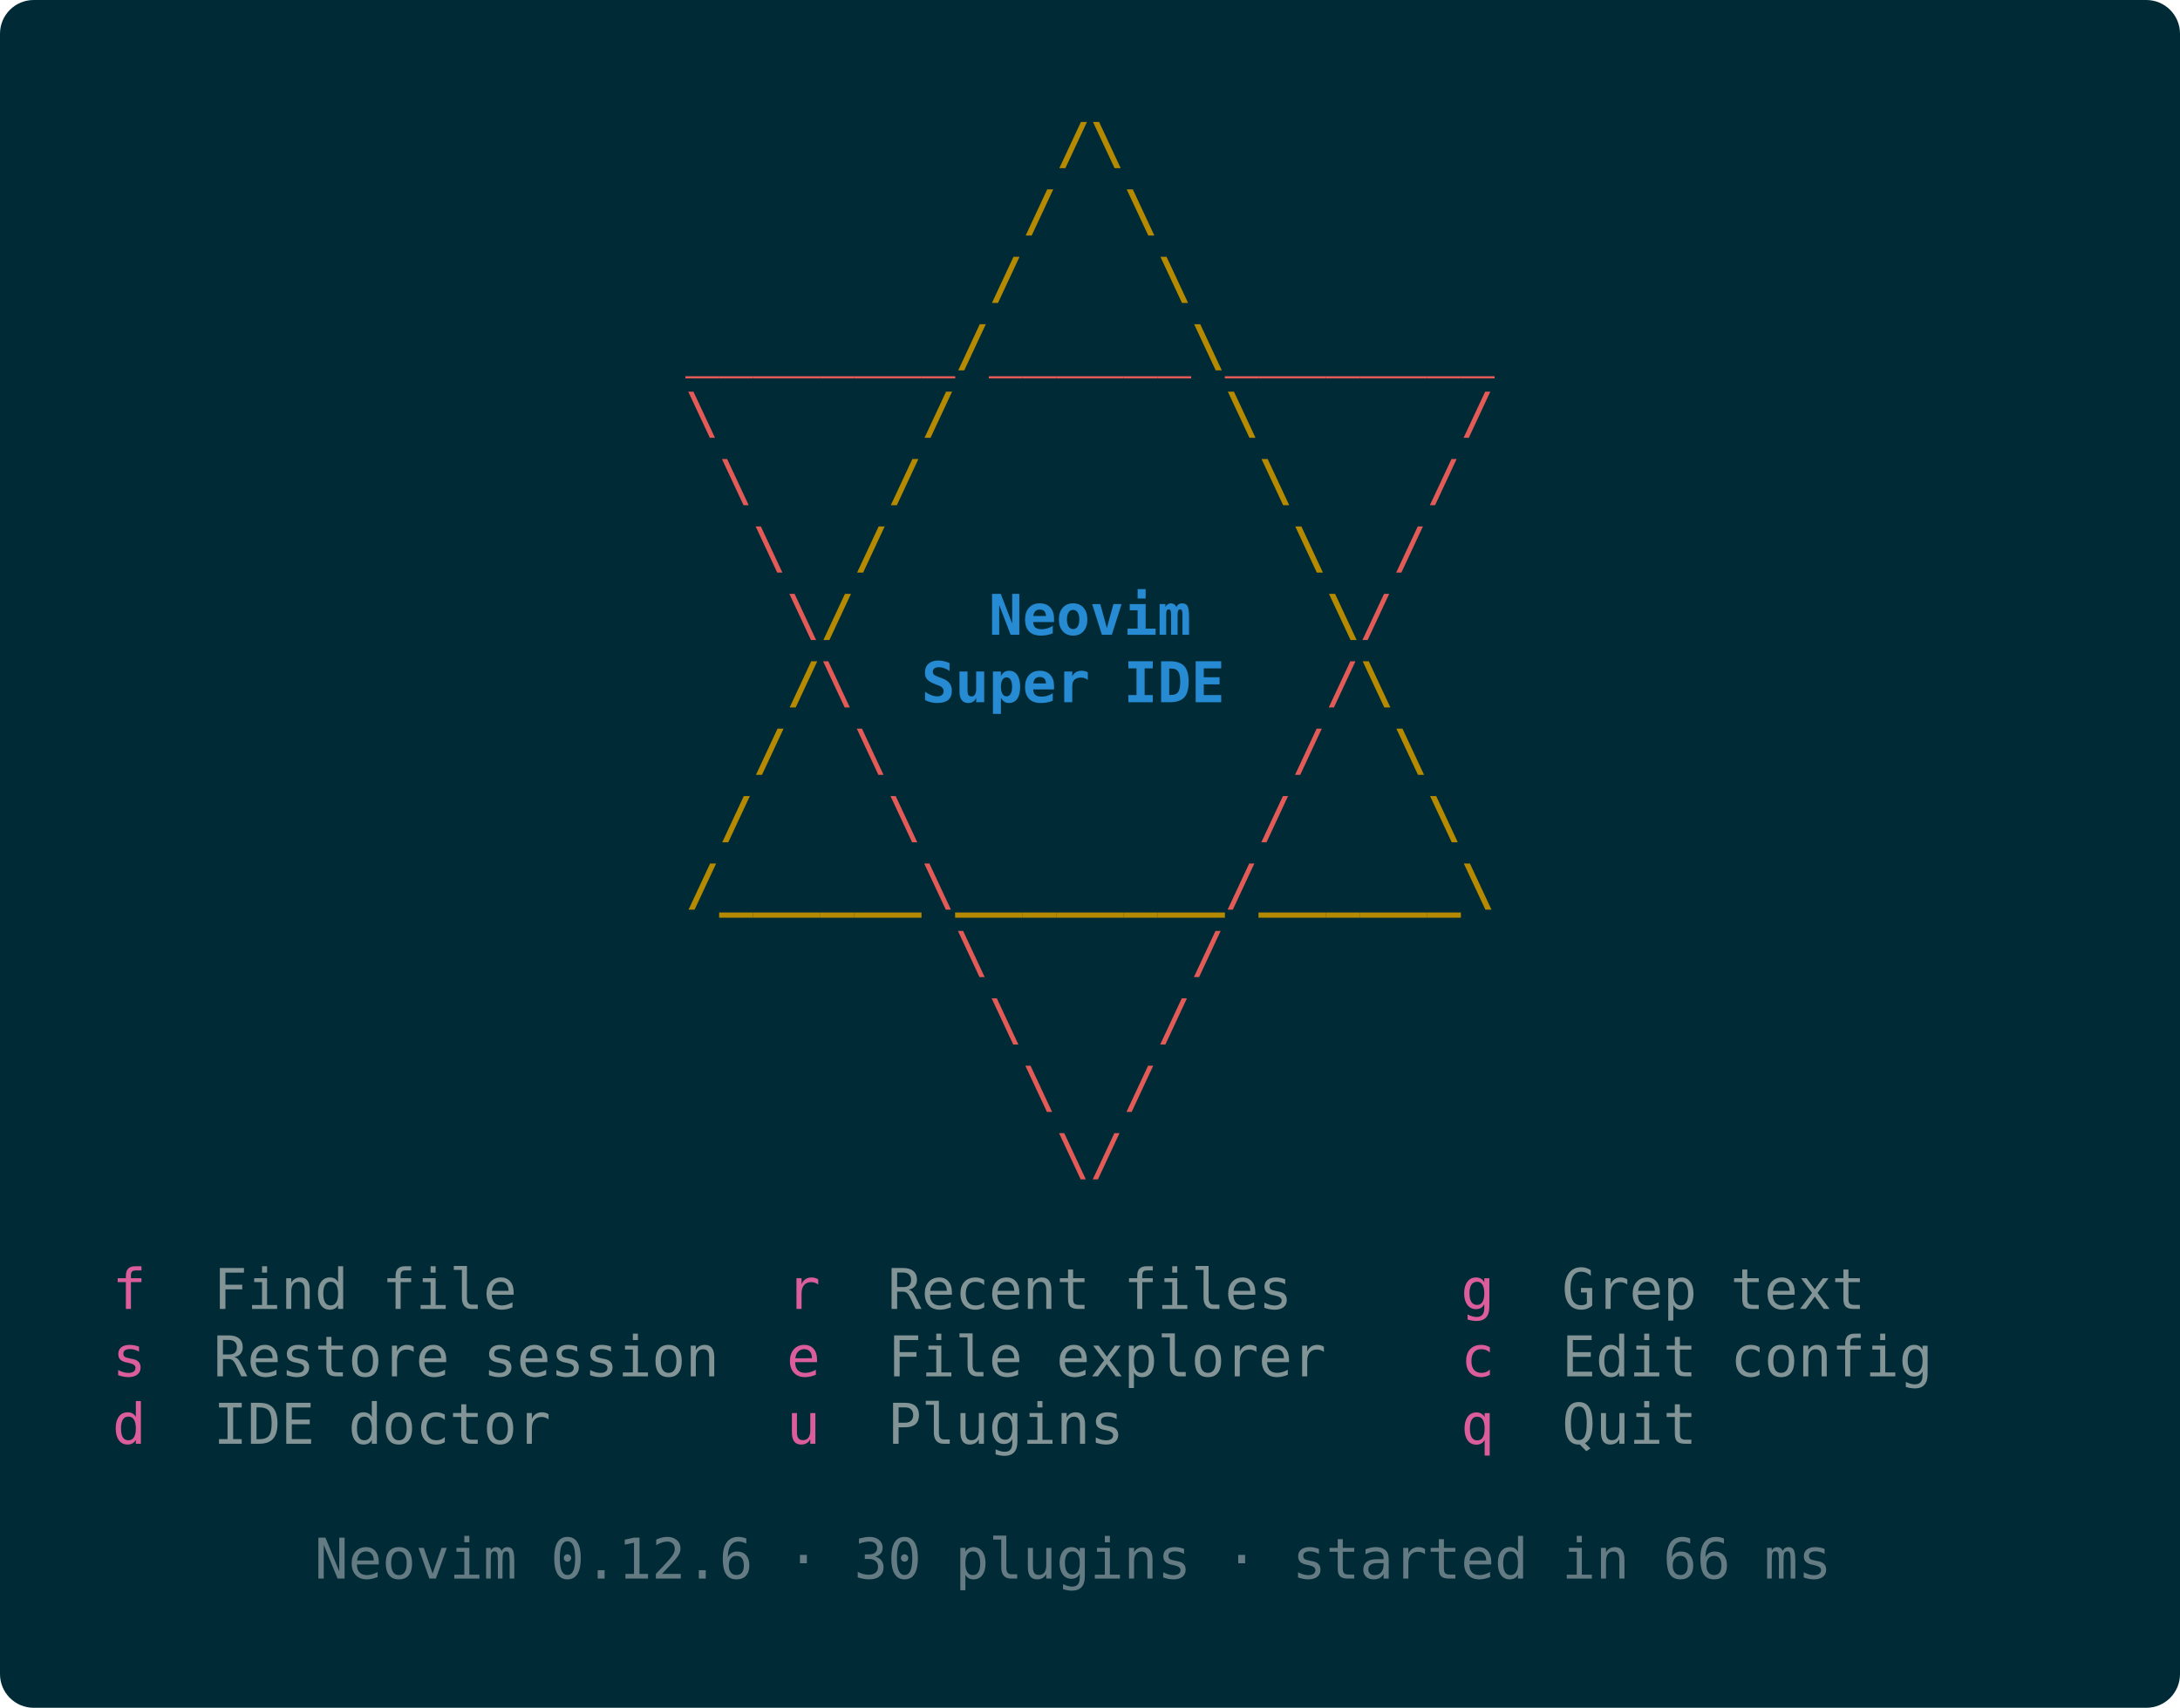
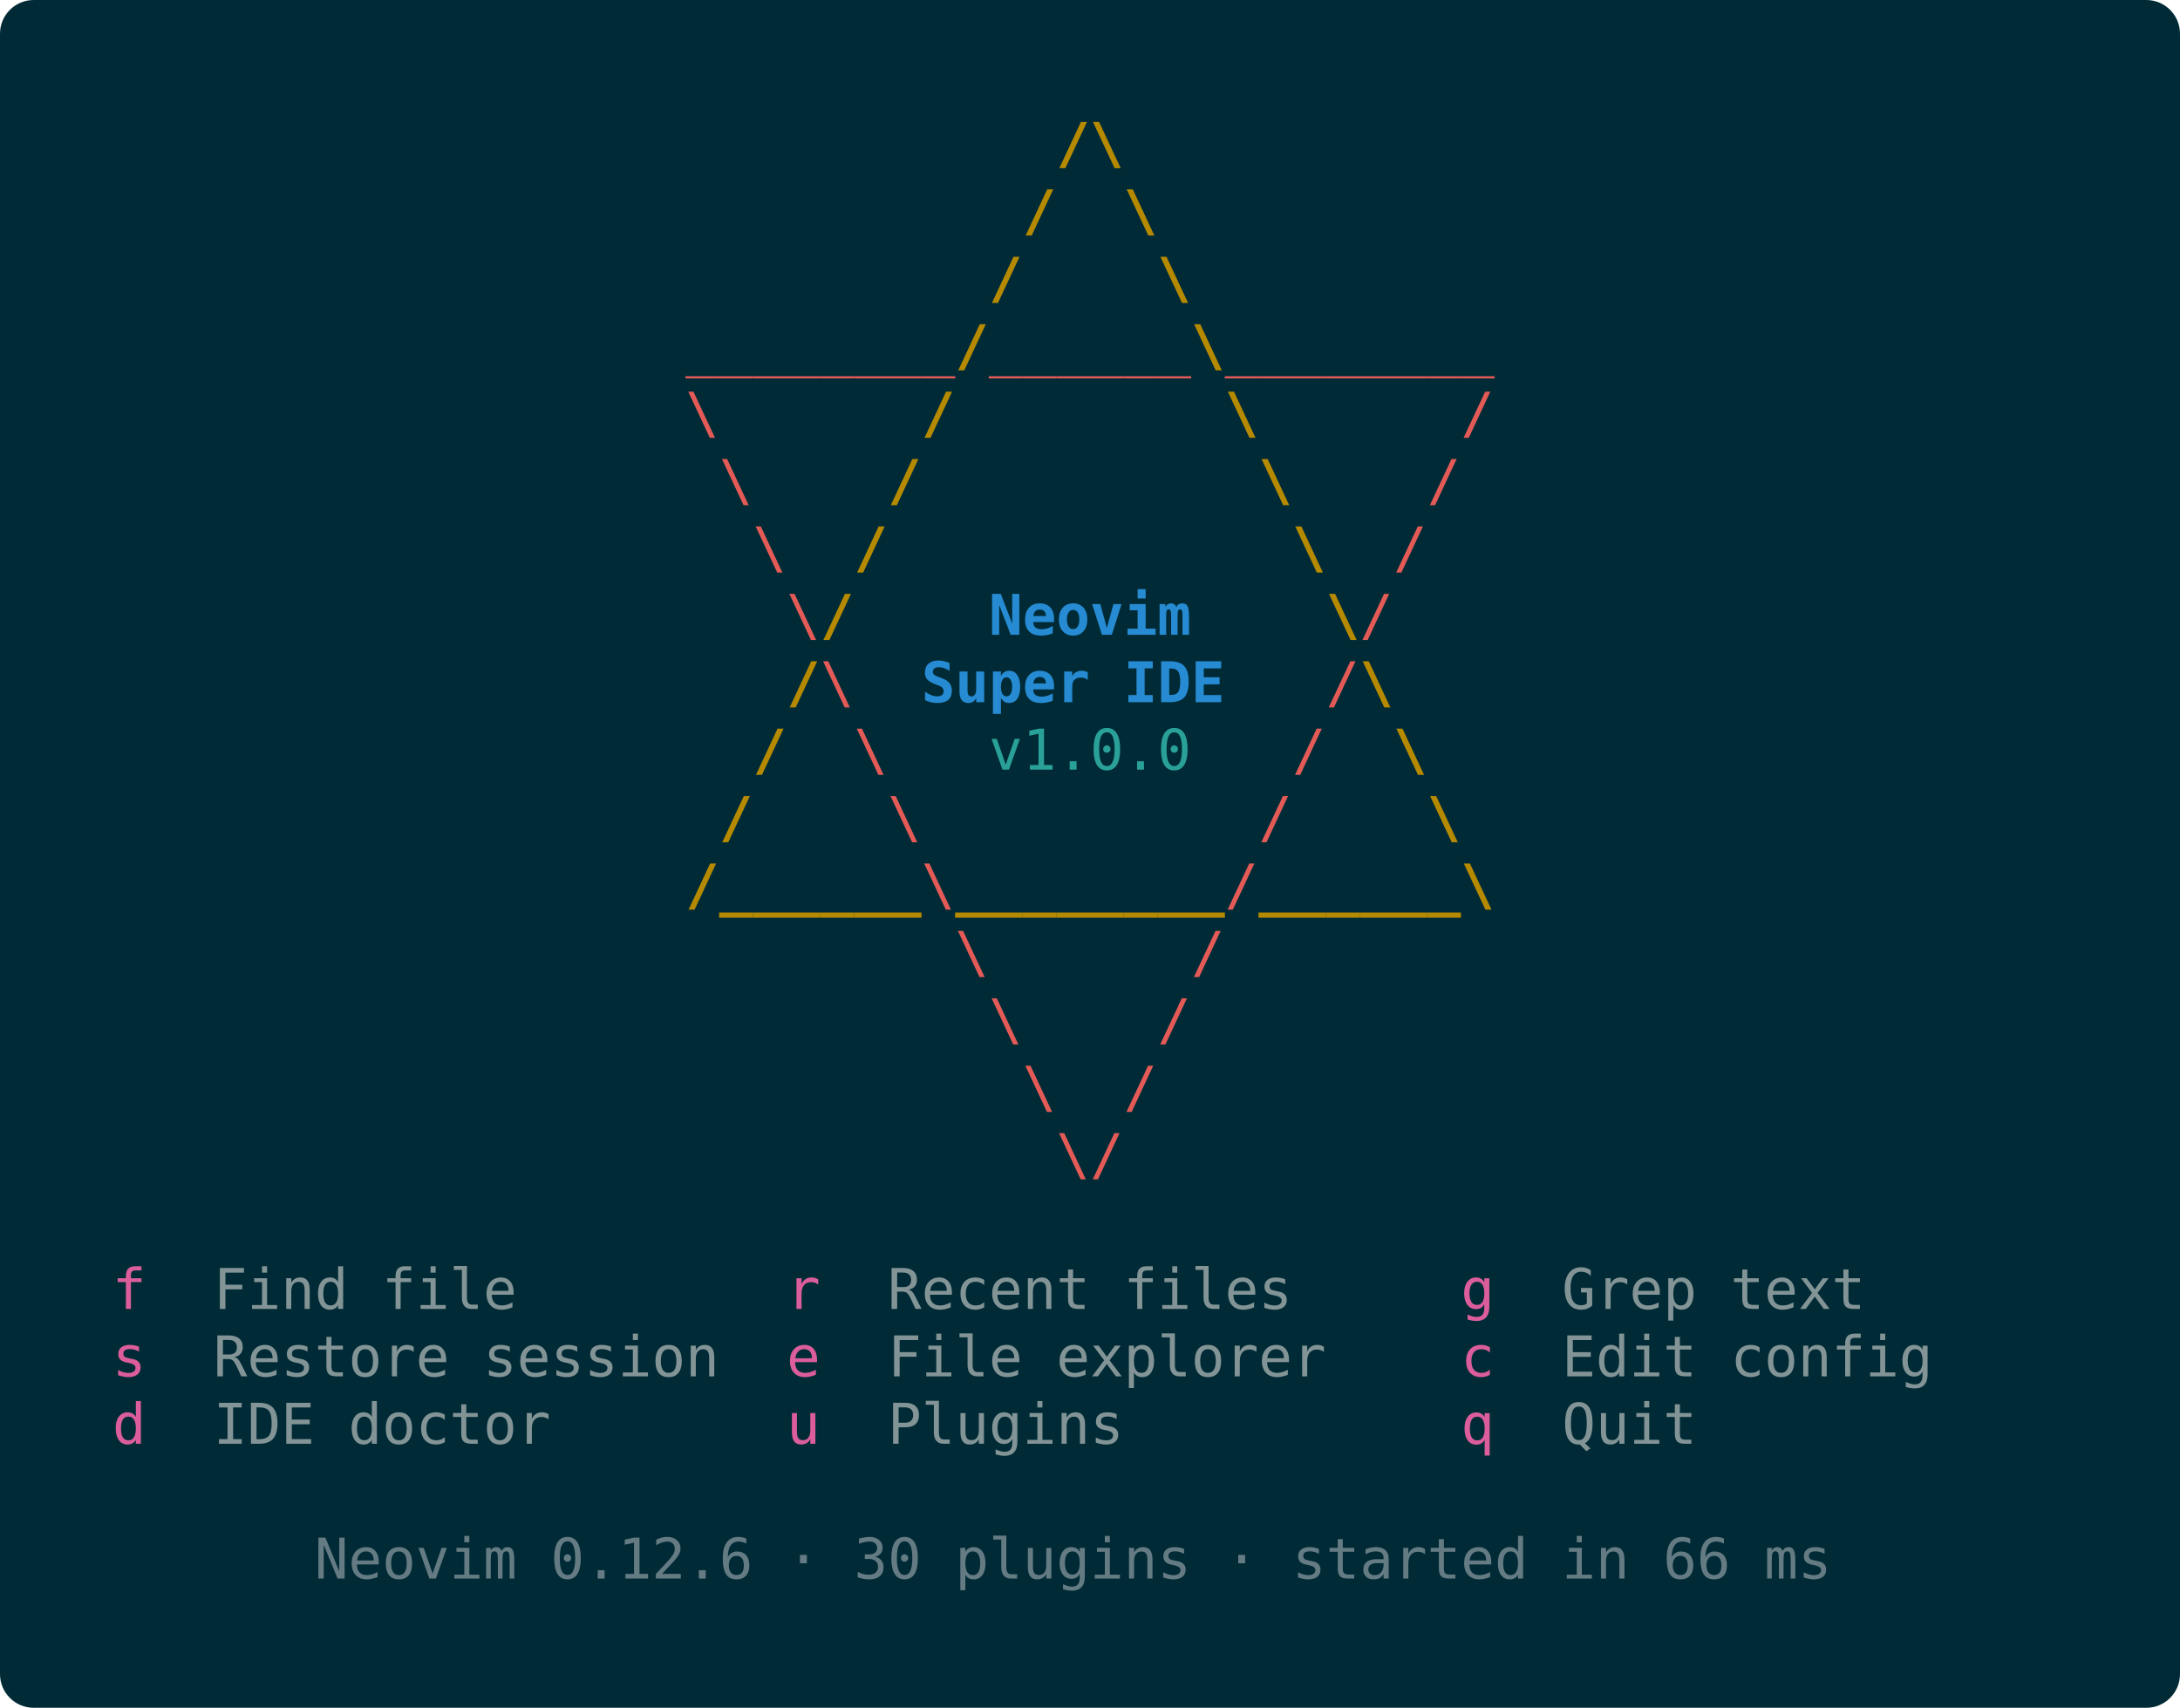
- <svg xmlns="http://www.w3.org/2000/svg" viewBox="0 0 776 608" width="776" height="608" role="img" aria-label="Neovim Super IDE 启动画面：ASCII 六芒星与快捷键菜单">
+ <svg xmlns="http://www.w3.org/2000/svg" viewBox="0 0 776 608" width="776" height="608" role="img" aria-label="Neovim Super IDE start screen: ASCII hexagram and key menu">
  <rect width="776" height="608" rx="12" fill="#002b36" />
  <g font-family="ui-monospace,SFMono-Regular,Menlo,Consolas,'DejaVu Sans Mono','Liberation Mono',monospace" font-size="20" text-anchor="middle">
    <text x="382" y="58" fill="#b58900" font-weight="bold">/</text>
    <text x="394" y="58" fill="#b58900" font-weight="bold">\</text>
    <text x="370" y="82" fill="#b58900" font-weight="bold">/</text>
    <text x="406" y="82" fill="#b58900" font-weight="bold">\</text>
    <text x="358" y="106" fill="#b58900" font-weight="bold">/</text>
    <text x="418" y="106" fill="#b58900" font-weight="bold">\</text>
    <text x="250" y="130" fill="#e45a57">_</text>
    <text x="262" y="130" fill="#e45a57">_</text>
    <text x="274" y="130" fill="#e45a57">_</text>
    <text x="286" y="130" fill="#e45a57">_</text>
    <text x="298" y="130" fill="#e45a57">_</text>
    <text x="310" y="130" fill="#e45a57">_</text>
    <text x="322" y="130" fill="#e45a57">_</text>
    <text x="334" y="130" fill="#e45a57">_</text>
    <text x="346" y="130" fill="#b58900" font-weight="bold">/</text>
    <text x="358" y="130" fill="#e45a57">_</text>
    <text x="370" y="130" fill="#e45a57">_</text>
    <text x="382" y="130" fill="#e45a57">_</text>
    <text x="394" y="130" fill="#e45a57">_</text>
    <text x="406" y="130" fill="#e45a57">_</text>
    <text x="418" y="130" fill="#e45a57">_</text>
    <text x="430" y="130" fill="#b58900" font-weight="bold">\</text>
    <text x="442" y="130" fill="#e45a57">_</text>
    <text x="454" y="130" fill="#e45a57">_</text>
    <text x="466" y="130" fill="#e45a57">_</text>
    <text x="478" y="130" fill="#e45a57">_</text>
    <text x="490" y="130" fill="#e45a57">_</text>
    <text x="502" y="130" fill="#e45a57">_</text>
    <text x="514" y="130" fill="#e45a57">_</text>
    <text x="526" y="130" fill="#e45a57">_</text>
    <text x="250" y="154" fill="#e45a57">\</text>
    <text x="334" y="154" fill="#b58900" font-weight="bold">/</text>
    <text x="442" y="154" fill="#b58900" font-weight="bold">\</text>
    <text x="526" y="154" fill="#e45a57">/</text>
    <text x="262" y="178" fill="#e45a57">\</text>
    <text x="322" y="178" fill="#b58900" font-weight="bold">/</text>
    <text x="454" y="178" fill="#b58900" font-weight="bold">\</text>
    <text x="514" y="178" fill="#e45a57">/</text>
    <text x="274" y="202" fill="#e45a57">\</text>
    <text x="310" y="202" fill="#b58900" font-weight="bold">/</text>
    <text x="466" y="202" fill="#b58900" font-weight="bold">\</text>
    <text x="502" y="202" fill="#e45a57">/</text>
    <text x="286" y="226" fill="#e45a57">\</text>
    <text x="298" y="226" fill="#b58900" font-weight="bold">/</text>
    <text x="358" y="226" fill="#268bd2" font-weight="bold">N</text>
    <text x="370" y="226" fill="#268bd2" font-weight="bold">e</text>
    <text x="382" y="226" fill="#268bd2" font-weight="bold">o</text>
    <text x="394" y="226" fill="#268bd2" font-weight="bold">v</text>
    <text x="406" y="226" fill="#268bd2" font-weight="bold">i</text>
    <text x="418" y="226" fill="#268bd2" font-weight="bold">m</text>
    <text x="478" y="226" fill="#b58900" font-weight="bold">\</text>
    <text x="490" y="226" fill="#e45a57">/</text>
    <text x="286" y="250" fill="#b58900" font-weight="bold">/</text>
    <text x="298" y="250" fill="#e45a57">\</text>
    <text x="334" y="250" fill="#268bd2" font-weight="bold">S</text>
    <text x="346" y="250" fill="#268bd2" font-weight="bold">u</text>
    <text x="358" y="250" fill="#268bd2" font-weight="bold">p</text>
    <text x="370" y="250" fill="#268bd2" font-weight="bold">e</text>
    <text x="382" y="250" fill="#268bd2" font-weight="bold">r</text>
    <text x="406" y="250" fill="#268bd2" font-weight="bold">I</text>
    <text x="418" y="250" fill="#268bd2" font-weight="bold">D</text>
    <text x="430" y="250" fill="#268bd2" font-weight="bold">E</text>
    <text x="478" y="250" fill="#e45a57">/</text>
    <text x="490" y="250" fill="#b58900" font-weight="bold">\</text>
    <text x="274" y="274" fill="#b58900" font-weight="bold">/</text>
    <text x="310" y="274" fill="#e45a57">\</text>
+     <text x="358" y="274" fill="#2aa198">v</text>
+     <text x="370" y="274" fill="#2aa198">1</text>
+     <text x="382" y="274" fill="#2aa198">.</text>
+     <text x="394" y="274" fill="#2aa198">0</text>
+     <text x="406" y="274" fill="#2aa198">.</text>
+     <text x="418" y="274" fill="#2aa198">0</text>
    <text x="466" y="274" fill="#e45a57">/</text>
    <text x="502" y="274" fill="#b58900" font-weight="bold">\</text>
    <text x="262" y="298" fill="#b58900" font-weight="bold">/</text>
    <text x="322" y="298" fill="#e45a57">\</text>
    <text x="454" y="298" fill="#e45a57">/</text>
    <text x="514" y="298" fill="#b58900" font-weight="bold">\</text>
    <text x="250" y="322" fill="#b58900" font-weight="bold">/</text>
    <text x="262" y="322" fill="#b58900" font-weight="bold">_</text>
    <text x="274" y="322" fill="#b58900" font-weight="bold">_</text>
    <text x="286" y="322" fill="#b58900" font-weight="bold">_</text>
    <text x="298" y="322" fill="#b58900" font-weight="bold">_</text>
    <text x="310" y="322" fill="#b58900" font-weight="bold">_</text>
    <text x="322" y="322" fill="#b58900" font-weight="bold">_</text>
    <text x="334" y="322" fill="#e45a57">\</text>
    <text x="346" y="322" fill="#b58900" font-weight="bold">_</text>
    <text x="358" y="322" fill="#b58900" font-weight="bold">_</text>
    <text x="370" y="322" fill="#b58900" font-weight="bold">_</text>
    <text x="382" y="322" fill="#b58900" font-weight="bold">_</text>
    <text x="394" y="322" fill="#b58900" font-weight="bold">_</text>
    <text x="406" y="322" fill="#b58900" font-weight="bold">_</text>
    <text x="418" y="322" fill="#b58900" font-weight="bold">_</text>
    <text x="430" y="322" fill="#b58900" font-weight="bold">_</text>
    <text x="442" y="322" fill="#e45a57">/</text>
    <text x="454" y="322" fill="#b58900" font-weight="bold">_</text>
    <text x="466" y="322" fill="#b58900" font-weight="bold">_</text>
    <text x="478" y="322" fill="#b58900" font-weight="bold">_</text>
    <text x="490" y="322" fill="#b58900" font-weight="bold">_</text>
    <text x="502" y="322" fill="#b58900" font-weight="bold">_</text>
    <text x="514" y="322" fill="#b58900" font-weight="bold">_</text>
    <text x="526" y="322" fill="#b58900" font-weight="bold">\</text>
    <text x="346" y="346" fill="#e45a57">\</text>
    <text x="430" y="346" fill="#e45a57">/</text>
    <text x="358" y="370" fill="#e45a57">\</text>
    <text x="418" y="370" fill="#e45a57">/</text>
    <text x="370" y="394" fill="#e45a57">\</text>
    <text x="406" y="394" fill="#e45a57">/</text>
    <text x="382" y="418" fill="#e45a57">\</text>
    <text x="394" y="418" fill="#e45a57">/</text>
    <text x="46" y="466" fill="#dc5d9b">f</text>
    <text x="82" y="466" fill="#839496">F</text>
    <text x="94" y="466" fill="#839496">i</text>
    <text x="106" y="466" fill="#839496">n</text>
    <text x="118" y="466" fill="#839496">d</text>
    <text x="142" y="466" fill="#839496">f</text>
    <text x="154" y="466" fill="#839496">i</text>
    <text x="166" y="466" fill="#839496">l</text>
    <text x="178" y="466" fill="#839496">e</text>
    <text x="286" y="466" fill="#dc5d9b">r</text>
    <text x="322" y="466" fill="#839496">R</text>
    <text x="334" y="466" fill="#839496">e</text>
    <text x="346" y="466" fill="#839496">c</text>
    <text x="358" y="466" fill="#839496">e</text>
    <text x="370" y="466" fill="#839496">n</text>
    <text x="382" y="466" fill="#839496">t</text>
    <text x="406" y="466" fill="#839496">f</text>
    <text x="418" y="466" fill="#839496">i</text>
    <text x="430" y="466" fill="#839496">l</text>
    <text x="442" y="466" fill="#839496">e</text>
    <text x="454" y="466" fill="#839496">s</text>
    <text x="526" y="466" fill="#dc5d9b">g</text>
    <text x="562" y="466" fill="#839496">G</text>
    <text x="574" y="466" fill="#839496">r</text>
    <text x="586" y="466" fill="#839496">e</text>
    <text x="598" y="466" fill="#839496">p</text>
    <text x="622" y="466" fill="#839496">t</text>
    <text x="634" y="466" fill="#839496">e</text>
    <text x="646" y="466" fill="#839496">x</text>
    <text x="658" y="466" fill="#839496">t</text>
    <text x="46" y="490" fill="#dc5d9b">s</text>
    <text x="82" y="490" fill="#839496">R</text>
    <text x="94" y="490" fill="#839496">e</text>
    <text x="106" y="490" fill="#839496">s</text>
    <text x="118" y="490" fill="#839496">t</text>
    <text x="130" y="490" fill="#839496">o</text>
    <text x="142" y="490" fill="#839496">r</text>
    <text x="154" y="490" fill="#839496">e</text>
    <text x="178" y="490" fill="#839496">s</text>
    <text x="190" y="490" fill="#839496">e</text>
    <text x="202" y="490" fill="#839496">s</text>
    <text x="214" y="490" fill="#839496">s</text>
    <text x="226" y="490" fill="#839496">i</text>
    <text x="238" y="490" fill="#839496">o</text>
    <text x="250" y="490" fill="#839496">n</text>
    <text x="286" y="490" fill="#dc5d9b">e</text>
    <text x="322" y="490" fill="#839496">F</text>
    <text x="334" y="490" fill="#839496">i</text>
    <text x="346" y="490" fill="#839496">l</text>
    <text x="358" y="490" fill="#839496">e</text>
    <text x="382" y="490" fill="#839496">e</text>
    <text x="394" y="490" fill="#839496">x</text>
    <text x="406" y="490" fill="#839496">p</text>
    <text x="418" y="490" fill="#839496">l</text>
    <text x="430" y="490" fill="#839496">o</text>
    <text x="442" y="490" fill="#839496">r</text>
    <text x="454" y="490" fill="#839496">e</text>
    <text x="466" y="490" fill="#839496">r</text>
    <text x="526" y="490" fill="#dc5d9b">c</text>
    <text x="562" y="490" fill="#839496">E</text>
    <text x="574" y="490" fill="#839496">d</text>
    <text x="586" y="490" fill="#839496">i</text>
    <text x="598" y="490" fill="#839496">t</text>
    <text x="622" y="490" fill="#839496">c</text>
    <text x="634" y="490" fill="#839496">o</text>
    <text x="646" y="490" fill="#839496">n</text>
    <text x="658" y="490" fill="#839496">f</text>
    <text x="670" y="490" fill="#839496">i</text>
    <text x="682" y="490" fill="#839496">g</text>
    <text x="46" y="514" fill="#dc5d9b">d</text>
    <text x="82" y="514" fill="#839496">I</text>
    <text x="94" y="514" fill="#839496">D</text>
    <text x="106" y="514" fill="#839496">E</text>
    <text x="130" y="514" fill="#839496">d</text>
    <text x="142" y="514" fill="#839496">o</text>
    <text x="154" y="514" fill="#839496">c</text>
    <text x="166" y="514" fill="#839496">t</text>
    <text x="178" y="514" fill="#839496">o</text>
    <text x="190" y="514" fill="#839496">r</text>
    <text x="286" y="514" fill="#dc5d9b">u</text>
    <text x="322" y="514" fill="#839496">P</text>
    <text x="334" y="514" fill="#839496">l</text>
    <text x="346" y="514" fill="#839496">u</text>
    <text x="358" y="514" fill="#839496">g</text>
    <text x="370" y="514" fill="#839496">i</text>
    <text x="382" y="514" fill="#839496">n</text>
    <text x="394" y="514" fill="#839496">s</text>
    <text x="526" y="514" fill="#dc5d9b">q</text>
    <text x="562" y="514" fill="#839496">Q</text>
    <text x="574" y="514" fill="#839496">u</text>
    <text x="586" y="514" fill="#839496">i</text>
    <text x="598" y="514" fill="#839496">t</text>
    <text x="118" y="562" fill="#657b83">N</text>
    <text x="130" y="562" fill="#657b83">e</text>
    <text x="142" y="562" fill="#657b83">o</text>
    <text x="154" y="562" fill="#657b83">v</text>
    <text x="166" y="562" fill="#657b83">i</text>
    <text x="178" y="562" fill="#657b83">m</text>
    <text x="202" y="562" fill="#657b83">0</text>
    <text x="214" y="562" fill="#657b83">.</text>
    <text x="226" y="562" fill="#657b83">1</text>
    <text x="238" y="562" fill="#657b83">2</text>
    <text x="250" y="562" fill="#657b83">.</text>
    <text x="262" y="562" fill="#657b83">6</text>
    <text x="286" y="562" fill="#657b83">·</text>
    <text x="310" y="562" fill="#657b83">3</text>
    <text x="322" y="562" fill="#657b83">0</text>
    <text x="346" y="562" fill="#657b83">p</text>
    <text x="358" y="562" fill="#657b83">l</text>
    <text x="370" y="562" fill="#657b83">u</text>
    <text x="382" y="562" fill="#657b83">g</text>
    <text x="394" y="562" fill="#657b83">i</text>
    <text x="406" y="562" fill="#657b83">n</text>
    <text x="418" y="562" fill="#657b83">s</text>
    <text x="442" y="562" fill="#657b83">·</text>
    <text x="466" y="562" fill="#657b83">s</text>
    <text x="478" y="562" fill="#657b83">t</text>
    <text x="490" y="562" fill="#657b83">a</text>
    <text x="502" y="562" fill="#657b83">r</text>
    <text x="514" y="562" fill="#657b83">t</text>
    <text x="526" y="562" fill="#657b83">e</text>
    <text x="538" y="562" fill="#657b83">d</text>
    <text x="562" y="562" fill="#657b83">i</text>
    <text x="574" y="562" fill="#657b83">n</text>
    <text x="598" y="562" fill="#657b83">6</text>
    <text x="610" y="562" fill="#657b83">6</text>
    <text x="634" y="562" fill="#657b83">m</text>
    <text x="646" y="562" fill="#657b83">s</text>
  </g>
</svg>
